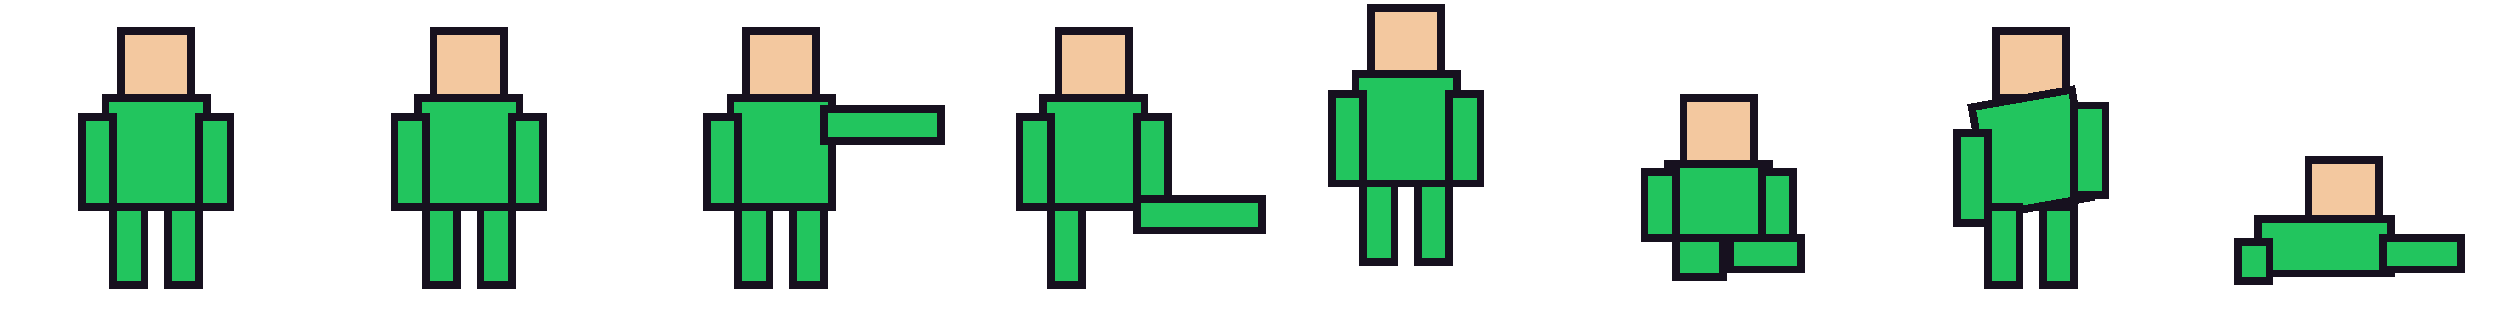
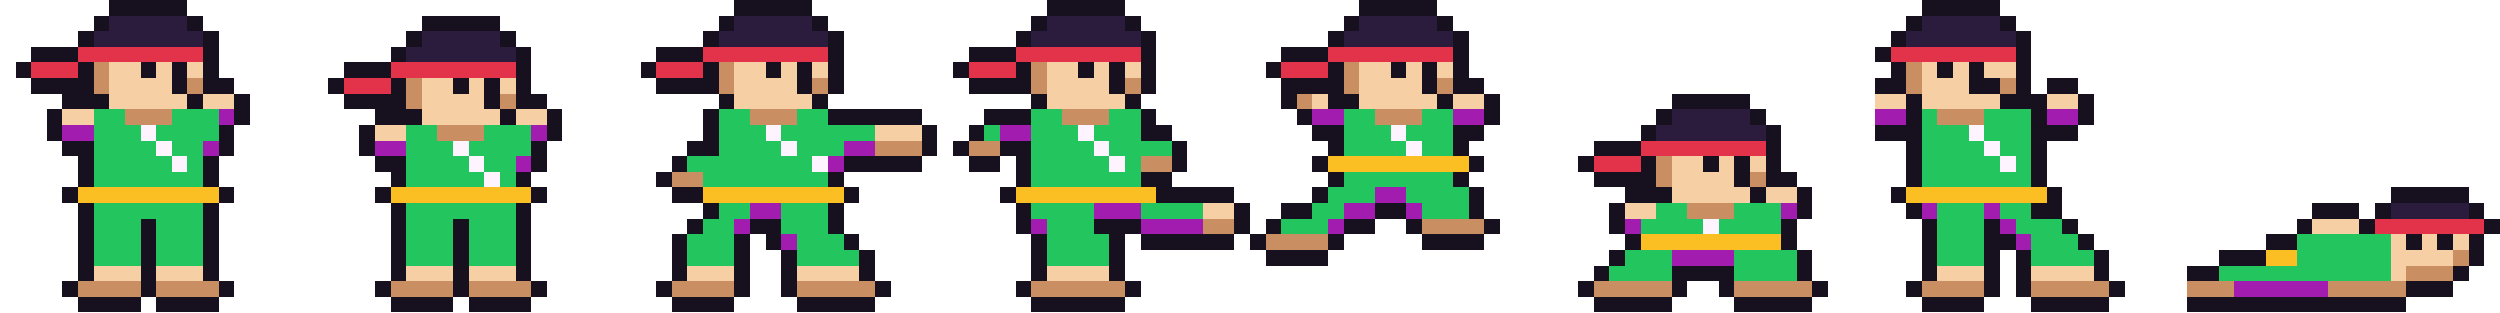
- <svg xmlns="http://www.w3.org/2000/svg" viewBox="0 0 640 80" shape-rendering="crispEdges">
+ <svg xmlns="http://www.w3.org/2000/svg" viewBox="0 0 640 80" width="640" height="80" shape-rendering="crispEdges">
  <rect width="640" height="80" fill="none" />
-   <g fill="#f3c89f" stroke="#17111f" stroke-width="2" transform="translate(80 0) scale(-1 1)">
-     <rect x="31" y="8" width="18" height="17" />
-   </g>
-   <g fill="#f3c89f" stroke="#17111f" stroke-width="2" transform="translate(80 0)">
-     <rect x="31" y="8" width="18" height="17" />
-     <rect x="111" y="8" width="18" height="17" />
-     <rect x="191" y="8" width="18" height="17" />
-     <rect x="271" y="2" width="18" height="17" />
-     <rect x="351" y="25" width="18" height="17" />
-     <rect x="431" y="8" width="18" height="17" />
-     <rect x="511" y="41" width="18" height="17" />
-   </g>
-   <g fill="#22c55e" stroke="#17111f" stroke-width="2" transform="translate(80 0) scale(-1 1)">
-     <rect x="27" y="25" width="26" height="28" />
-     <rect x="21" y="30" width="8" height="23" />
-     <rect x="51" y="30" width="8" height="23" />
-     <rect x="29" y="53" width="8" height="20" />
-     <rect x="43" y="53" width="8" height="20" />
-   </g>
-   <g fill="#22c55e" stroke="#17111f" stroke-width="2" transform="translate(80 0)">
-     <rect x="27" y="25" width="26" height="28" />
-     <rect x="21" y="30" width="8" height="23" />
-     <rect x="51" y="30" width="8" height="23" />
-     <rect x="29" y="53" width="8" height="20" />
-     <rect x="43" y="53" width="8" height="20" />
-     <rect x="107" y="25" width="26" height="28" />
-     <rect x="101" y="30" width="8" height="23" />
-     <rect x="131" y="28" width="30" height="8" />
-     <rect x="109" y="53" width="8" height="20" />
-     <rect x="123" y="53" width="8" height="20" />
-     <rect x="187" y="25" width="26" height="28" />
-     <rect x="181" y="30" width="8" height="23" />
-     <rect x="211" y="30" width="8" height="23" />
-     <rect x="189" y="53" width="8" height="20" />
-     <rect x="211" y="51" width="32" height="8" />
-     <rect x="267" y="19" width="26" height="28" />
-     <rect x="261" y="24" width="8" height="23" />
-     <rect x="291" y="24" width="8" height="23" />
-     <rect x="269" y="47" width="8" height="20" />
-     <rect x="283" y="47" width="8" height="20" />
-     <rect x="347" y="42" width="26" height="19" />
-     <rect x="341" y="44" width="8" height="17" />
-     <rect x="371" y="44" width="8" height="17" />
-     <rect x="349" y="61" width="12" height="10" />
-     <rect x="363" y="61" width="18" height="8" />
-     <rect x="427" y="25" width="26" height="28" transform="rotate(-10 440 39)" />
-     <rect x="421" y="34" width="8" height="23" />
-     <rect x="451" y="27" width="8" height="23" />
-     <rect x="429" y="53" width="8" height="20" />
-     <rect x="443" y="53" width="8" height="20" />
-     <rect x="498" y="56" width="34" height="14" />
-     <rect x="493" y="62" width="8" height="10" />
-     <rect x="530" y="61" width="20" height="8" />
+   <g fill="#17111f">
+     <rect x="28" y="0" width="20" height="4" />
+     <rect x="24" y="4" width="4" height="4" />
+     <rect x="48" y="4" width="4" height="4" />
+     <rect x="20" y="8" width="4" height="4" />
+     <rect x="52" y="8" width="4" height="4" />
+     <rect x="8" y="12" width="12" height="4" />
+     <rect x="52" y="12" width="4" height="4" />
+     <rect x="4" y="16" width="4" height="4" />
+     <rect x="20" y="16" width="4" height="4" />
+     <rect x="36" y="16" width="4" height="4" />
+     <rect x="44" y="16" width="4" height="4" />
+     <rect x="52" y="16" width="4" height="4" />
+     <rect x="8" y="20" width="16" height="4" />
+     <rect x="44" y="20" width="4" height="4" />
+     <rect x="52" y="20" width="8" height="4" />
+     <rect x="16" y="24" width="12" height="4" />
+     <rect x="48" y="24" width="4" height="4" />
+     <rect x="60" y="24" width="4" height="4" />
+     <rect x="12" y="28" width="4" height="4" />
+     <rect x="60" y="28" width="4" height="4" />
+     <rect x="12" y="32" width="4" height="4" />
+     <rect x="56" y="32" width="4" height="4" />
+     <rect x="16" y="36" width="8" height="4" />
+     <rect x="56" y="36" width="4" height="4" />
+     <rect x="20" y="40" width="4" height="4" />
+     <rect x="52" y="40" width="4" height="4" />
+     <rect x="20" y="44" width="4" height="4" />
+     <rect x="52" y="44" width="4" height="4" />
+     <rect x="16" y="48" width="4" height="4" />
+     <rect x="56" y="48" width="4" height="4" />
+     <rect x="20" y="52" width="4" height="4" />
+     <rect x="52" y="52" width="4" height="4" />
+     <rect x="20" y="56" width="4" height="4" />
+     <rect x="36" y="56" width="4" height="4" />
+     <rect x="52" y="56" width="4" height="4" />
+     <rect x="20" y="60" width="4" height="4" />
+     <rect x="36" y="60" width="4" height="4" />
+     <rect x="52" y="60" width="4" height="4" />
+     <rect x="20" y="64" width="4" height="4" />
+     <rect x="36" y="64" width="4" height="4" />
+     <rect x="52" y="64" width="4" height="4" />
+     <rect x="20" y="68" width="4" height="4" />
+     <rect x="36" y="68" width="4" height="4" />
+     <rect x="52" y="68" width="4" height="4" />
+     <rect x="16" y="72" width="4" height="4" />
+     <rect x="36" y="72" width="4" height="4" />
+     <rect x="56" y="72" width="4" height="4" />
+     <rect x="20" y="76" width="16" height="4" />
+     <rect x="40" y="76" width="16" height="4" />
+     <rect x="108" y="4" width="20" height="4" />
+     <rect x="104" y="8" width="4" height="4" />
+     <rect x="128" y="8" width="4" height="4" />
+     <rect x="100" y="12" width="4" height="4" />
+     <rect x="132" y="12" width="4" height="4" />
+     <rect x="88" y="16" width="12" height="4" />
+     <rect x="132" y="16" width="4" height="4" />
+     <rect x="84" y="20" width="4" height="4" />
+     <rect x="100" y="20" width="4" height="4" />
+     <rect x="116" y="20" width="4" height="4" />
+     <rect x="124" y="20" width="4" height="4" />
+     <rect x="132" y="20" width="4" height="4" />
+     <rect x="88" y="24" width="16" height="4" />
+     <rect x="124" y="24" width="4" height="4" />
+     <rect x="132" y="24" width="8" height="4" />
+     <rect x="96" y="28" width="12" height="4" />
+     <rect x="128" y="28" width="4" height="4" />
+     <rect x="140" y="28" width="4" height="4" />
+     <rect x="92" y="32" width="4" height="4" />
+     <rect x="140" y="32" width="4" height="4" />
+     <rect x="92" y="36" width="4" height="4" />
+     <rect x="136" y="36" width="4" height="4" />
+     <rect x="96" y="40" width="8" height="4" />
+     <rect x="136" y="40" width="4" height="4" />
+     <rect x="100" y="44" width="4" height="4" />
+     <rect x="132" y="44" width="4" height="4" />
+     <rect x="96" y="48" width="4" height="4" />
+     <rect x="136" y="48" width="4" height="4" />
+     <rect x="100" y="52" width="4" height="4" />
+     <rect x="132" y="52" width="4" height="4" />
+     <rect x="100" y="56" width="4" height="4" />
+     <rect x="116" y="56" width="4" height="4" />
+     <rect x="132" y="56" width="4" height="4" />
+     <rect x="100" y="60" width="4" height="4" />
+     <rect x="116" y="60" width="4" height="4" />
+     <rect x="132" y="60" width="4" height="4" />
+     <rect x="100" y="64" width="4" height="4" />
+     <rect x="116" y="64" width="4" height="4" />
+     <rect x="132" y="64" width="4" height="4" />
+     <rect x="100" y="68" width="4" height="4" />
+     <rect x="116" y="68" width="4" height="4" />
+     <rect x="132" y="68" width="4" height="4" />
+     <rect x="96" y="72" width="4" height="4" />
+     <rect x="116" y="72" width="4" height="4" />
+     <rect x="136" y="72" width="4" height="4" />
+     <rect x="100" y="76" width="16" height="4" />
+     <rect x="120" y="76" width="16" height="4" />
+     <rect x="188" y="0" width="20" height="4" />
+     <rect x="184" y="4" width="4" height="4" />
+     <rect x="208" y="4" width="4" height="4" />
+     <rect x="180" y="8" width="4" height="4" />
+     <rect x="212" y="8" width="4" height="4" />
+     <rect x="168" y="12" width="12" height="4" />
+     <rect x="212" y="12" width="4" height="4" />
+     <rect x="164" y="16" width="4" height="4" />
+     <rect x="180" y="16" width="4" height="4" />
+     <rect x="196" y="16" width="4" height="4" />
+     <rect x="204" y="16" width="4" height="4" />
+     <rect x="212" y="16" width="4" height="4" />
+     <rect x="168" y="20" width="16" height="4" />
+     <rect x="204" y="20" width="4" height="4" />
+     <rect x="212" y="20" width="4" height="4" />
+     <rect x="184" y="24" width="4" height="4" />
+     <rect x="208" y="24" width="4" height="4" />
+     <rect x="180" y="28" width="4" height="4" />
+     <rect x="212" y="28" width="24" height="4" />
+     <rect x="180" y="32" width="4" height="4" />
+     <rect x="236" y="32" width="4" height="4" />
+     <rect x="176" y="36" width="8" height="4" />
+     <rect x="236" y="36" width="4" height="4" />
+     <rect x="172" y="40" width="4" height="4" />
+     <rect x="216" y="40" width="20" height="4" />
+     <rect x="168" y="44" width="4" height="4" />
+     <rect x="212" y="44" width="4" height="4" />
+     <rect x="172" y="48" width="8" height="4" />
+     <rect x="216" y="48" width="4" height="4" />
+     <rect x="180" y="52" width="4" height="4" />
+     <rect x="212" y="52" width="4" height="4" />
+     <rect x="176" y="56" width="4" height="4" />
+     <rect x="192" y="56" width="8" height="4" />
+     <rect x="212" y="56" width="4" height="4" />
+     <rect x="172" y="60" width="4" height="4" />
+     <rect x="188" y="60" width="4" height="4" />
+     <rect x="196" y="60" width="4" height="4" />
+     <rect x="216" y="60" width="4" height="4" />
+     <rect x="172" y="64" width="4" height="4" />
+     <rect x="188" y="64" width="4" height="4" />
+     <rect x="200" y="64" width="4" height="4" />
+     <rect x="220" y="64" width="4" height="4" />
+     <rect x="172" y="68" width="4" height="4" />
+     <rect x="188" y="68" width="4" height="4" />
+     <rect x="200" y="68" width="4" height="4" />
+     <rect x="220" y="68" width="4" height="4" />
+     <rect x="168" y="72" width="4" height="4" />
+     <rect x="188" y="72" width="4" height="4" />
+     <rect x="200" y="72" width="4" height="4" />
+     <rect x="224" y="72" width="4" height="4" />
+     <rect x="172" y="76" width="16" height="4" />
+     <rect x="204" y="76" width="20" height="4" />
+     <rect x="268" y="0" width="20" height="4" />
+     <rect x="264" y="4" width="4" height="4" />
+     <rect x="288" y="4" width="4" height="4" />
+     <rect x="260" y="8" width="4" height="4" />
+     <rect x="292" y="8" width="4" height="4" />
+     <rect x="248" y="12" width="12" height="4" />
+     <rect x="292" y="12" width="4" height="4" />
+     <rect x="244" y="16" width="4" height="4" />
+     <rect x="260" y="16" width="4" height="4" />
+     <rect x="276" y="16" width="4" height="4" />
+     <rect x="284" y="16" width="4" height="4" />
+     <rect x="292" y="16" width="4" height="4" />
+     <rect x="248" y="20" width="16" height="4" />
+     <rect x="284" y="20" width="4" height="4" />
+     <rect x="292" y="20" width="4" height="4" />
+     <rect x="264" y="24" width="4" height="4" />
+     <rect x="288" y="24" width="4" height="4" />
+     <rect x="252" y="28" width="12" height="4" />
+     <rect x="292" y="28" width="4" height="4" />
+     <rect x="248" y="32" width="4" height="4" />
+     <rect x="292" y="32" width="8" height="4" />
+     <rect x="244" y="36" width="4" height="4" />
+     <rect x="256" y="36" width="8" height="4" />
+     <rect x="300" y="36" width="4" height="4" />
+     <rect x="248" y="40" width="8" height="4" />
+     <rect x="260" y="40" width="4" height="4" />
+     <rect x="300" y="40" width="4" height="4" />
+     <rect x="260" y="44" width="4" height="4" />
+     <rect x="292" y="44" width="8" height="4" />
+     <rect x="256" y="48" width="4" height="4" />
+     <rect x="296" y="48" width="20" height="4" />
+     <rect x="260" y="52" width="4" height="4" />
+     <rect x="316" y="52" width="4" height="4" />
+     <rect x="260" y="56" width="4" height="4" />
+     <rect x="280" y="56" width="12" height="4" />
+     <rect x="316" y="56" width="4" height="4" />
+     <rect x="264" y="60" width="4" height="4" />
+     <rect x="284" y="60" width="4" height="4" />
+     <rect x="292" y="60" width="24" height="4" />
+     <rect x="264" y="64" width="4" height="4" />
+     <rect x="284" y="64" width="4" height="4" />
+     <rect x="264" y="68" width="4" height="4" />
+     <rect x="284" y="68" width="4" height="4" />
+     <rect x="260" y="72" width="4" height="4" />
+     <rect x="288" y="72" width="4" height="4" />
+     <rect x="264" y="76" width="24" height="4" />
+     <rect x="348" y="0" width="20" height="4" />
+     <rect x="344" y="4" width="4" height="4" />
+     <rect x="368" y="4" width="4" height="4" />
+     <rect x="340" y="8" width="4" height="4" />
+     <rect x="372" y="8" width="4" height="4" />
+     <rect x="328" y="12" width="12" height="4" />
+     <rect x="372" y="12" width="4" height="4" />
+     <rect x="324" y="16" width="4" height="4" />
+     <rect x="340" y="16" width="4" height="4" />
+     <rect x="356" y="16" width="4" height="4" />
+     <rect x="364" y="16" width="4" height="4" />
+     <rect x="372" y="16" width="4" height="4" />
+     <rect x="328" y="20" width="16" height="4" />
+     <rect x="364" y="20" width="4" height="4" />
+     <rect x="372" y="20" width="8" height="4" />
+     <rect x="328" y="24" width="4" height="4" />
+     <rect x="340" y="24" width="8" height="4" />
+     <rect x="368" y="24" width="4" height="4" />
+     <rect x="380" y="24" width="4" height="4" />
+     <rect x="332" y="28" width="4" height="4" />
+     <rect x="380" y="28" width="4" height="4" />
+     <rect x="336" y="32" width="8" height="4" />
+     <rect x="372" y="32" width="8" height="4" />
+     <rect x="340" y="36" width="4" height="4" />
+     <rect x="372" y="36" width="4" height="4" />
+     <rect x="336" y="40" width="4" height="4" />
+     <rect x="376" y="40" width="4" height="4" />
+     <rect x="340" y="44" width="4" height="4" />
+     <rect x="372" y="44" width="4" height="4" />
+     <rect x="336" y="48" width="4" height="4" />
+     <rect x="376" y="48" width="4" height="4" />
+     <rect x="328" y="52" width="8" height="4" />
+     <rect x="352" y="52" width="8" height="4" />
+     <rect x="376" y="52" width="4" height="4" />
+     <rect x="324" y="56" width="4" height="4" />
+     <rect x="344" y="56" width="8" height="4" />
+     <rect x="360" y="56" width="4" height="4" />
+     <rect x="380" y="56" width="4" height="4" />
+     <rect x="320" y="60" width="4" height="4" />
+     <rect x="340" y="60" width="4" height="4" />
+     <rect x="364" y="60" width="16" height="4" />
+     <rect x="324" y="64" width="16" height="4" />
+     <rect x="428" y="24" width="20" height="4" />
+     <rect x="424" y="28" width="4" height="4" />
+     <rect x="448" y="28" width="4" height="4" />
+     <rect x="420" y="32" width="4" height="4" />
+     <rect x="452" y="32" width="4" height="4" />
+     <rect x="408" y="36" width="12" height="4" />
+     <rect x="452" y="36" width="4" height="4" />
+     <rect x="404" y="40" width="4" height="4" />
+     <rect x="420" y="40" width="4" height="4" />
+     <rect x="436" y="40" width="4" height="4" />
+     <rect x="444" y="40" width="4" height="4" />
+     <rect x="452" y="40" width="4" height="4" />
+     <rect x="408" y="44" width="16" height="4" />
+     <rect x="444" y="44" width="4" height="4" />
+     <rect x="452" y="44" width="8" height="4" />
+     <rect x="416" y="48" width="12" height="4" />
+     <rect x="448" y="48" width="4" height="4" />
+     <rect x="460" y="48" width="4" height="4" />
+     <rect x="412" y="52" width="4" height="4" />
+     <rect x="460" y="52" width="4" height="4" />
+     <rect x="412" y="56" width="4" height="4" />
+     <rect x="456" y="56" width="4" height="4" />
+     <rect x="416" y="60" width="4" height="4" />
+     <rect x="456" y="60" width="4" height="4" />
+     <rect x="412" y="64" width="4" height="4" />
+     <rect x="460" y="64" width="4" height="4" />
+     <rect x="408" y="68" width="4" height="4" />
+     <rect x="428" y="68" width="16" height="4" />
+     <rect x="460" y="68" width="4" height="4" />
+     <rect x="404" y="72" width="4" height="4" />
+     <rect x="428" y="72" width="4" height="4" />
+     <rect x="440" y="72" width="4" height="4" />
+     <rect x="464" y="72" width="4" height="4" />
+     <rect x="408" y="76" width="20" height="4" />
+     <rect x="444" y="76" width="20" height="4" />
+     <rect x="492" y="0" width="20" height="4" />
+     <rect x="488" y="4" width="4" height="4" />
+     <rect x="512" y="4" width="4" height="4" />
+     <rect x="484" y="8" width="4" height="4" />
+     <rect x="516" y="8" width="4" height="4" />
+     <rect x="480" y="12" width="4" height="4" />
+     <rect x="516" y="12" width="4" height="4" />
+     <rect x="484" y="16" width="4" height="4" />
+     <rect x="496" y="16" width="4" height="4" />
+     <rect x="504" y="16" width="4" height="4" />
+     <rect x="516" y="16" width="4" height="4" />
+     <rect x="480" y="20" width="8" height="4" />
+     <rect x="504" y="20" width="8" height="4" />
+     <rect x="516" y="20" width="4" height="4" />
+     <rect x="524" y="20" width="8" height="4" />
+     <rect x="488" y="24" width="4" height="4" />
+     <rect x="512" y="24" width="12" height="4" />
+     <rect x="532" y="24" width="4" height="4" />
+     <rect x="488" y="28" width="4" height="4" />
+     <rect x="520" y="28" width="4" height="4" />
+     <rect x="532" y="28" width="4" height="4" />
+     <rect x="480" y="32" width="12" height="4" />
+     <rect x="520" y="32" width="12" height="4" />
+     <rect x="488" y="36" width="4" height="4" />
+     <rect x="520" y="36" width="4" height="4" />
+     <rect x="488" y="40" width="4" height="4" />
+     <rect x="520" y="40" width="4" height="4" />
+     <rect x="488" y="44" width="4" height="4" />
+     <rect x="520" y="44" width="4" height="4" />
+     <rect x="484" y="48" width="4" height="4" />
+     <rect x="524" y="48" width="4" height="4" />
+     <rect x="488" y="52" width="4" height="4" />
+     <rect x="520" y="52" width="8" height="4" />
+     <rect x="492" y="56" width="4" height="4" />
+     <rect x="508" y="56" width="4" height="4" />
+     <rect x="528" y="56" width="4" height="4" />
+     <rect x="492" y="60" width="4" height="4" />
+     <rect x="508" y="60" width="8" height="4" />
+     <rect x="532" y="60" width="4" height="4" />
+     <rect x="492" y="64" width="4" height="4" />
+     <rect x="508" y="64" width="4" height="4" />
+     <rect x="516" y="64" width="4" height="4" />
+     <rect x="536" y="64" width="4" height="4" />
+     <rect x="492" y="68" width="4" height="4" />
+     <rect x="508" y="68" width="4" height="4" />
+     <rect x="516" y="68" width="4" height="4" />
+     <rect x="536" y="68" width="4" height="4" />
+     <rect x="488" y="72" width="4" height="4" />
+     <rect x="508" y="72" width="4" height="4" />
+     <rect x="516" y="72" width="4" height="4" />
+     <rect x="540" y="72" width="4" height="4" />
+     <rect x="492" y="76" width="16" height="4" />
+     <rect x="520" y="76" width="20" height="4" />
+     <rect x="612" y="48" width="20" height="4" />
+     <rect x="592" y="52" width="12" height="4" />
+     <rect x="608" y="52" width="4" height="4" />
+     <rect x="632" y="52" width="4" height="4" />
+     <rect x="588" y="56" width="4" height="4" />
+     <rect x="604" y="56" width="4" height="4" />
+     <rect x="636" y="56" width="4" height="4" />
+     <rect x="580" y="60" width="8" height="4" />
+     <rect x="616" y="60" width="4" height="4" />
+     <rect x="624" y="60" width="4" height="4" />
+     <rect x="632" y="60" width="4" height="4" />
+     <rect x="568" y="64" width="12" height="4" />
+     <rect x="632" y="64" width="4" height="4" />
+     <rect x="560" y="68" width="8" height="4" />
+     <rect x="628" y="68" width="4" height="4" />
+     <rect x="616" y="72" width="12" height="4" />
+     <rect x="560" y="76" width="56" height="4" />
+   </g>
+   <g fill="#2b1b3d">
+     <rect x="28" y="4" width="20" height="4" />
+     <rect x="24" y="8" width="28" height="4" />
+     <rect x="108" y="8" width="20" height="4" />
+     <rect x="104" y="12" width="28" height="4" />
+     <rect x="188" y="4" width="20" height="4" />
+     <rect x="184" y="8" width="28" height="4" />
+     <rect x="268" y="4" width="20" height="4" />
+     <rect x="264" y="8" width="28" height="4" />
+     <rect x="348" y="4" width="20" height="4" />
+     <rect x="344" y="8" width="28" height="4" />
+     <rect x="428" y="28" width="20" height="4" />
+     <rect x="424" y="32" width="28" height="4" />
+     <rect x="492" y="4" width="20" height="4" />
+     <rect x="488" y="8" width="28" height="4" />
+     <rect x="612" y="52" width="20" height="4" />
+   </g>
+   <g fill="#e2334a">
+     <rect x="20" y="12" width="32" height="4" />
+     <rect x="8" y="16" width="12" height="4" />
+     <rect x="100" y="16" width="32" height="4" />
+     <rect x="88" y="20" width="12" height="4" />
+     <rect x="180" y="12" width="32" height="4" />
+     <rect x="168" y="16" width="12" height="4" />
+     <rect x="260" y="12" width="32" height="4" />
+     <rect x="248" y="16" width="12" height="4" />
+     <rect x="340" y="12" width="32" height="4" />
+     <rect x="328" y="16" width="12" height="4" />
+     <rect x="420" y="36" width="32" height="4" />
+     <rect x="408" y="40" width="12" height="4" />
+     <rect x="484" y="12" width="32" height="4" />
+     <rect x="608" y="56" width="28" height="4" />
+   </g>
+   <g fill="#c98f63">
+     <rect x="24" y="16" width="4" height="4" />
+     <rect x="24" y="20" width="4" height="4" />
+     <rect x="48" y="20" width="4" height="4" />
+     <rect x="32" y="28" width="12" height="4" />
+     <rect x="20" y="72" width="16" height="4" />
+     <rect x="40" y="72" width="16" height="4" />
+     <rect x="104" y="20" width="4" height="4" />
+     <rect x="104" y="24" width="4" height="4" />
+     <rect x="128" y="24" width="4" height="4" />
+     <rect x="112" y="32" width="12" height="4" />
+     <rect x="100" y="72" width="16" height="4" />
+     <rect x="120" y="72" width="16" height="4" />
+     <rect x="184" y="16" width="4" height="4" />
+     <rect x="184" y="20" width="4" height="4" />
+     <rect x="208" y="20" width="4" height="4" />
+     <rect x="192" y="28" width="12" height="4" />
+     <rect x="224" y="36" width="12" height="4" />
+     <rect x="172" y="44" width="8" height="4" />
+     <rect x="172" y="72" width="16" height="4" />
+     <rect x="204" y="72" width="20" height="4" />
+     <rect x="264" y="16" width="4" height="4" />
+     <rect x="264" y="20" width="4" height="4" />
+     <rect x="288" y="20" width="4" height="4" />
+     <rect x="272" y="28" width="12" height="4" />
+     <rect x="248" y="36" width="8" height="4" />
+     <rect x="292" y="40" width="8" height="4" />
+     <rect x="308" y="56" width="8" height="4" />
+     <rect x="264" y="72" width="24" height="4" />
+     <rect x="344" y="16" width="4" height="4" />
+     <rect x="344" y="20" width="4" height="4" />
+     <rect x="368" y="20" width="4" height="4" />
+     <rect x="332" y="24" width="4" height="4" />
+     <rect x="352" y="28" width="12" height="4" />
+     <rect x="364" y="56" width="16" height="4" />
+     <rect x="324" y="60" width="16" height="4" />
+     <rect x="424" y="40" width="4" height="4" />
+     <rect x="424" y="44" width="4" height="4" />
+     <rect x="448" y="44" width="4" height="4" />
+     <rect x="432" y="52" width="12" height="4" />
+     <rect x="408" y="72" width="20" height="4" />
+     <rect x="444" y="72" width="20" height="4" />
+     <rect x="488" y="16" width="4" height="4" />
+     <rect x="488" y="20" width="4" height="4" />
+     <rect x="512" y="20" width="4" height="4" />
+     <rect x="496" y="28" width="12" height="4" />
+     <rect x="492" y="72" width="16" height="4" />
+     <rect x="520" y="72" width="20" height="4" />
+     <rect x="628" y="64" width="4" height="4" />
+     <rect x="616" y="68" width="12" height="4" />
+     <rect x="560" y="72" width="12" height="4" />
+     <rect x="596" y="72" width="20" height="4" />
+   </g>
+   <g fill="#f6cfa4">
+     <rect x="28" y="16" width="8" height="4" />
+     <rect x="40" y="16" width="4" height="4" />
+     <rect x="48" y="16" width="4" height="4" />
+     <rect x="28" y="20" width="16" height="4" />
+     <rect x="28" y="24" width="20" height="4" />
+     <rect x="52" y="24" width="8" height="4" />
+     <rect x="16" y="28" width="8" height="4" />
+     <rect x="24" y="68" width="12" height="4" />
+     <rect x="40" y="68" width="12" height="4" />
+     <rect x="108" y="20" width="8" height="4" />
+     <rect x="120" y="20" width="4" height="4" />
+     <rect x="128" y="20" width="4" height="4" />
+     <rect x="108" y="24" width="16" height="4" />
+     <rect x="108" y="28" width="20" height="4" />
+     <rect x="132" y="28" width="8" height="4" />
+     <rect x="96" y="32" width="8" height="4" />
+     <rect x="104" y="68" width="12" height="4" />
+     <rect x="120" y="68" width="12" height="4" />
+     <rect x="188" y="16" width="8" height="4" />
+     <rect x="200" y="16" width="4" height="4" />
+     <rect x="208" y="16" width="4" height="4" />
+     <rect x="188" y="20" width="16" height="4" />
+     <rect x="188" y="24" width="20" height="4" />
+     <rect x="224" y="32" width="12" height="4" />
+     <rect x="176" y="68" width="12" height="4" />
+     <rect x="204" y="68" width="16" height="4" />
+     <rect x="268" y="16" width="8" height="4" />
+     <rect x="280" y="16" width="4" height="4" />
+     <rect x="288" y="16" width="4" height="4" />
+     <rect x="268" y="20" width="16" height="4" />
+     <rect x="268" y="24" width="20" height="4" />
+     <rect x="308" y="52" width="8" height="4" />
+     <rect x="268" y="68" width="16" height="4" />
+     <rect x="348" y="16" width="8" height="4" />
+     <rect x="360" y="16" width="4" height="4" />
+     <rect x="368" y="16" width="4" height="4" />
+     <rect x="348" y="20" width="16" height="4" />
+     <rect x="336" y="24" width="4" height="4" />
+     <rect x="348" y="24" width="20" height="4" />
+     <rect x="372" y="24" width="8" height="4" />
+     <rect x="428" y="40" width="8" height="4" />
+     <rect x="440" y="40" width="4" height="4" />
+     <rect x="448" y="40" width="4" height="4" />
+     <rect x="428" y="44" width="16" height="4" />
+     <rect x="428" y="48" width="20" height="4" />
+     <rect x="452" y="48" width="8" height="4" />
+     <rect x="416" y="52" width="8" height="4" />
+     <rect x="492" y="16" width="4" height="4" />
+     <rect x="500" y="16" width="4" height="4" />
+     <rect x="508" y="16" width="8" height="4" />
+     <rect x="492" y="20" width="12" height="4" />
+     <rect x="480" y="24" width="8" height="4" />
+     <rect x="492" y="24" width="20" height="4" />
+     <rect x="524" y="24" width="8" height="4" />
+     <rect x="496" y="68" width="12" height="4" />
+     <rect x="520" y="68" width="16" height="4" />
+     <rect x="592" y="56" width="12" height="4" />
+     <rect x="612" y="60" width="4" height="4" />
+     <rect x="620" y="60" width="4" height="4" />
+     <rect x="628" y="60" width="4" height="4" />
+     <rect x="612" y="64" width="16" height="4" />
+     <rect x="612" y="68" width="4" height="4" />
+   </g>
+   <g fill="#a21caf">
+     <rect x="56" y="28" width="4" height="4" />
+     <rect x="16" y="32" width="8" height="4" />
+     <rect x="52" y="36" width="4" height="4" />
+     <rect x="136" y="32" width="4" height="4" />
+     <rect x="96" y="36" width="8" height="4" />
+     <rect x="132" y="40" width="4" height="4" />
+     <rect x="216" y="36" width="8" height="4" />
+     <rect x="212" y="40" width="4" height="4" />
+     <rect x="192" y="52" width="8" height="4" />
+     <rect x="188" y="56" width="4" height="4" />
+     <rect x="200" y="60" width="4" height="4" />
+     <rect x="256" y="32" width="8" height="4" />
+     <rect x="280" y="52" width="12" height="4" />
+     <rect x="264" y="56" width="4" height="4" />
+     <rect x="292" y="56" width="16" height="4" />
+     <rect x="336" y="28" width="8" height="4" />
+     <rect x="372" y="28" width="8" height="4" />
+     <rect x="352" y="48" width="8" height="4" />
+     <rect x="344" y="52" width="8" height="4" />
+     <rect x="360" y="52" width="4" height="4" />
+     <rect x="340" y="56" width="4" height="4" />
+     <rect x="456" y="52" width="4" height="4" />
+     <rect x="416" y="56" width="4" height="4" />
+     <rect x="428" y="64" width="16" height="4" />
+     <rect x="480" y="28" width="8" height="4" />
+     <rect x="524" y="28" width="8" height="4" />
+     <rect x="492" y="52" width="4" height="4" />
+     <rect x="508" y="52" width="4" height="4" />
+     <rect x="512" y="56" width="4" height="4" />
+     <rect x="516" y="60" width="4" height="4" />
+     <rect x="572" y="72" width="24" height="4" />
+   </g>
+   <g fill="#22c55e">
+     <rect x="24" y="28" width="8" height="4" />
+     <rect x="44" y="28" width="12" height="4" />
+     <rect x="24" y="32" width="12" height="4" />
+     <rect x="40" y="32" width="16" height="4" />
+     <rect x="24" y="36" width="16" height="4" />
+     <rect x="44" y="36" width="8" height="4" />
+     <rect x="24" y="40" width="20" height="4" />
+     <rect x="48" y="40" width="4" height="4" />
+     <rect x="24" y="44" width="28" height="4" />
+     <rect x="24" y="52" width="28" height="4" />
+     <rect x="24" y="56" width="12" height="4" />
+     <rect x="40" y="56" width="12" height="4" />
+     <rect x="24" y="60" width="12" height="4" />
+     <rect x="40" y="60" width="12" height="4" />
+     <rect x="24" y="64" width="12" height="4" />
+     <rect x="40" y="64" width="12" height="4" />
+     <rect x="104" y="32" width="8" height="4" />
+     <rect x="124" y="32" width="12" height="4" />
+     <rect x="104" y="36" width="12" height="4" />
+     <rect x="120" y="36" width="16" height="4" />
+     <rect x="104" y="40" width="16" height="4" />
+     <rect x="124" y="40" width="8" height="4" />
+     <rect x="104" y="44" width="20" height="4" />
+     <rect x="128" y="44" width="4" height="4" />
+     <rect x="104" y="52" width="28" height="4" />
+     <rect x="104" y="56" width="12" height="4" />
+     <rect x="120" y="56" width="12" height="4" />
+     <rect x="104" y="60" width="12" height="4" />
+     <rect x="120" y="60" width="12" height="4" />
+     <rect x="104" y="64" width="12" height="4" />
+     <rect x="120" y="64" width="12" height="4" />
+     <rect x="184" y="28" width="8" height="4" />
+     <rect x="204" y="28" width="8" height="4" />
+     <rect x="184" y="32" width="12" height="4" />
+     <rect x="200" y="32" width="24" height="4" />
+     <rect x="184" y="36" width="16" height="4" />
+     <rect x="204" y="36" width="12" height="4" />
+     <rect x="176" y="40" width="32" height="4" />
+     <rect x="180" y="44" width="32" height="4" />
+     <rect x="184" y="52" width="8" height="4" />
+     <rect x="200" y="52" width="12" height="4" />
+     <rect x="180" y="56" width="8" height="4" />
+     <rect x="200" y="56" width="12" height="4" />
+     <rect x="176" y="60" width="12" height="4" />
+     <rect x="204" y="60" width="12" height="4" />
+     <rect x="176" y="64" width="12" height="4" />
+     <rect x="204" y="64" width="16" height="4" />
+     <rect x="264" y="28" width="8" height="4" />
+     <rect x="284" y="28" width="8" height="4" />
+     <rect x="252" y="32" width="4" height="4" />
+     <rect x="264" y="32" width="12" height="4" />
+     <rect x="280" y="32" width="12" height="4" />
+     <rect x="264" y="36" width="16" height="4" />
+     <rect x="284" y="36" width="16" height="4" />
+     <rect x="264" y="40" width="20" height="4" />
+     <rect x="288" y="40" width="4" height="4" />
+     <rect x="264" y="44" width="28" height="4" />
+     <rect x="264" y="52" width="16" height="4" />
+     <rect x="292" y="52" width="16" height="4" />
+     <rect x="268" y="56" width="12" height="4" />
+     <rect x="268" y="60" width="16" height="4" />
+     <rect x="268" y="64" width="16" height="4" />
+     <rect x="344" y="28" width="8" height="4" />
+     <rect x="364" y="28" width="8" height="4" />
+     <rect x="344" y="32" width="12" height="4" />
+     <rect x="360" y="32" width="12" height="4" />
+     <rect x="344" y="36" width="16" height="4" />
+     <rect x="364" y="36" width="8" height="4" />
+     <rect x="344" y="44" width="28" height="4" />
+     <rect x="340" y="48" width="12" height="4" />
+     <rect x="360" y="48" width="16" height="4" />
+     <rect x="336" y="52" width="8" height="4" />
+     <rect x="364" y="52" width="12" height="4" />
+     <rect x="328" y="56" width="12" height="4" />
+     <rect x="424" y="52" width="8" height="4" />
+     <rect x="444" y="52" width="12" height="4" />
+     <rect x="420" y="56" width="16" height="4" />
+     <rect x="440" y="56" width="16" height="4" />
+     <rect x="416" y="64" width="12" height="4" />
+     <rect x="444" y="64" width="16" height="4" />
+     <rect x="412" y="68" width="16" height="4" />
+     <rect x="444" y="68" width="16" height="4" />
+     <rect x="492" y="28" width="4" height="4" />
+     <rect x="508" y="28" width="12" height="4" />
+     <rect x="492" y="32" width="12" height="4" />
+     <rect x="508" y="32" width="12" height="4" />
+     <rect x="492" y="36" width="16" height="4" />
+     <rect x="512" y="36" width="8" height="4" />
+     <rect x="492" y="40" width="20" height="4" />
+     <rect x="516" y="40" width="4" height="4" />
+     <rect x="492" y="44" width="28" height="4" />
+     <rect x="496" y="52" width="12" height="4" />
+     <rect x="512" y="52" width="8" height="4" />
+     <rect x="496" y="56" width="12" height="4" />
+     <rect x="516" y="56" width="12" height="4" />
+     <rect x="496" y="60" width="12" height="4" />
+     <rect x="520" y="60" width="12" height="4" />
+     <rect x="496" y="64" width="12" height="4" />
+     <rect x="520" y="64" width="16" height="4" />
+     <rect x="588" y="60" width="24" height="4" />
+     <rect x="588" y="64" width="24" height="4" />
+     <rect x="568" y="68" width="44" height="4" />
+   </g>
+   <g fill="#fbbf24">
+     <rect x="20" y="48" width="36" height="4" />
+     <rect x="100" y="48" width="36" height="4" />
+     <rect x="180" y="48" width="36" height="4" />
+     <rect x="260" y="48" width="36" height="4" />
+     <rect x="340" y="40" width="36" height="4" />
+     <rect x="420" y="60" width="36" height="4" />
+     <rect x="488" y="48" width="36" height="4" />
+     <rect x="580" y="64" width="8" height="4" />
+   </g>
+   <g fill="#fdf4ff">
+     <rect x="36" y="32" width="4" height="4" />
+     <rect x="40" y="36" width="4" height="4" />
+     <rect x="44" y="40" width="4" height="4" />
+     <rect x="116" y="36" width="4" height="4" />
+     <rect x="120" y="40" width="4" height="4" />
+     <rect x="124" y="44" width="4" height="4" />
+     <rect x="196" y="32" width="4" height="4" />
+     <rect x="200" y="36" width="4" height="4" />
+     <rect x="208" y="40" width="4" height="4" />
+     <rect x="276" y="32" width="4" height="4" />
+     <rect x="280" y="36" width="4" height="4" />
+     <rect x="284" y="40" width="4" height="4" />
+     <rect x="356" y="32" width="4" height="4" />
+     <rect x="360" y="36" width="4" height="4" />
+     <rect x="436" y="56" width="4" height="4" />
+     <rect x="504" y="32" width="4" height="4" />
+     <rect x="508" y="36" width="4" height="4" />
+     <rect x="512" y="40" width="4" height="4" />
  </g>
</svg>
